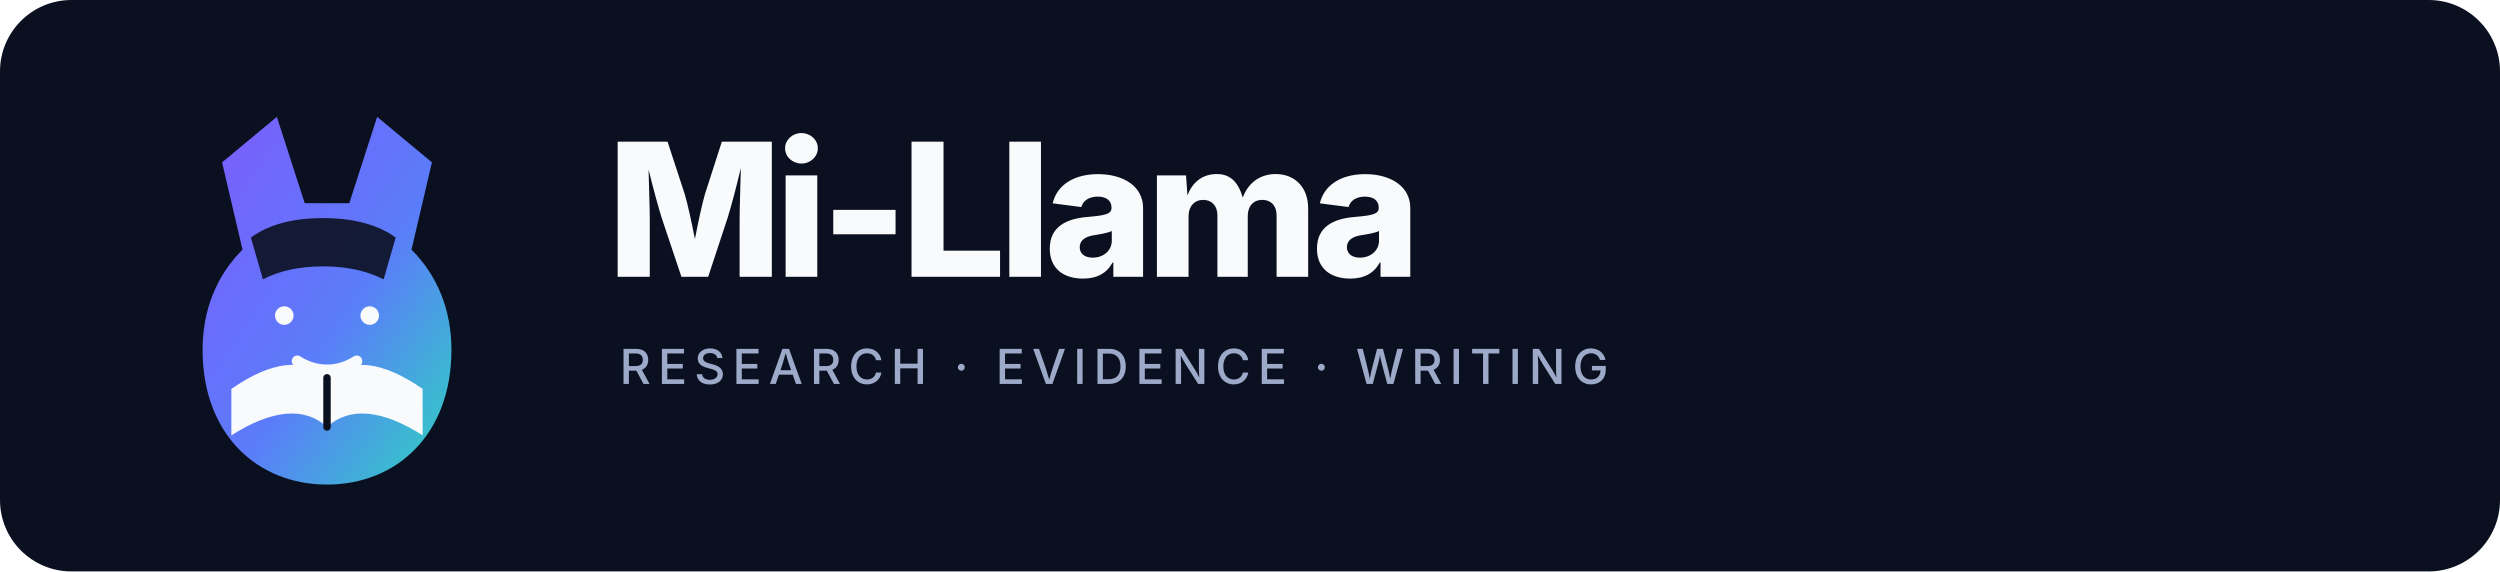
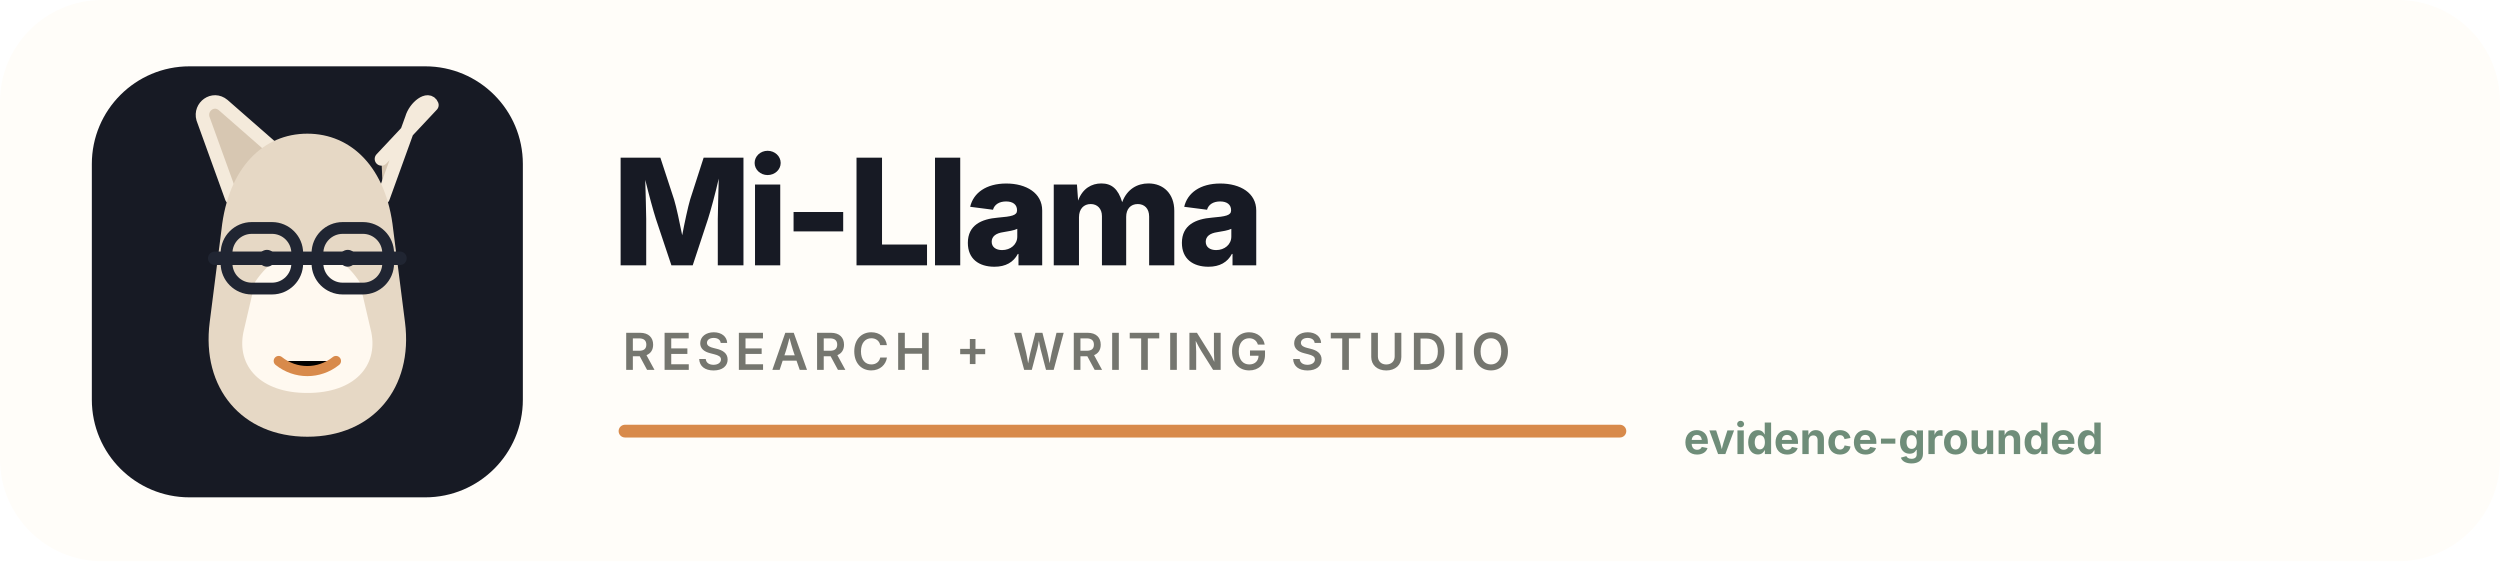
- <svg xmlns="http://www.w3.org/2000/svg" viewBox="0 0 1400 320" role="img" aria-labelledby="title desc">
-   <defs>
-     <linearGradient id="g" x1="0" y1="0" x2="1" y2="1">
-       <stop offset="0" stop-color="#7C5CFC" />
-       <stop offset="0.55" stop-color="#5B7CFA" />
-       <stop offset="1" stop-color="#2DD4BF" />
-     </linearGradient>
-   </defs>
-   <rect width="1400" height="320" rx="40" fill="#0B1020" />
-   <g transform="translate(50 28) scale(.52)">
-     <path d="M143 121 202 72l30 93h48l30-93 59 49-22 94c28 28 43 65 43 108 0 91-59 145-134 145s-134-54-134-145c0-43 15-80 43-108l-22-94Z" fill="url(#g)" />
-     <path d="M174 202c19-14 45-21 78-21 32 0 59 7 78 21l-13 45c-18-9-39-14-65-14s-48 5-65 14l-13-45Z" fill="#0B1020" opacity=".9" />
-     <circle cx="210" cy="286" r="10" fill="#F8FAFC" />
-     <circle cx="302" cy="286" r="10" fill="#F8FAFC" />
-     <path d="M224 335c20 13 44 13 64 0" fill="none" stroke="#F8FAFC" stroke-width="12" stroke-linecap="round" />
-     <path d="M153 365c43-30 78-34 103-12 25-22 60-18 103 12v50c-44-28-79-31-103-9-24-22-59-19-103 9v-50Z" fill="#F8FAFC" />
-     <path d="M256 353v53" stroke="#0B1020" stroke-width="8" stroke-linecap="round" />
+ <svg xmlns="http://www.w3.org/2000/svg" width="980" height="220" viewBox="0 0 980 220" role="img" aria-labelledby="title desc">
+   <rect width="980" height="220" rx="40" fill="#FFFDF9" />
+   <g transform="translate(36 26) scale(.66)">
+     <rect width="256" height="256" rx="58" fill="#171A24" />
+     <path d="M83 78 66 31c-2-7 6-13 12-8l32 28M173 78l17-47c2-7 10-13 12-8l-30 32" fill="#D7C7B2" stroke="#F4EADB" stroke-width="8" stroke-linecap="round" stroke-linejoin="round" />
+     <path d="M77 97c4-37 25-57 51-57s47 20 51 57l7 55c5 39-19 68-58 68s-63-29-58-68l7-55Z" fill="#E6D8C5" />
+     <path d="M97 128c8-12 18-18 31-18s23 6 31 18l7 30c4 20-10 36-38 36s-42-16-38-36l7-30Z" fill="#FFF9F0" />
+     <path d="M73 114h48M135 114h48M121 114h14" stroke="#202532" stroke-width="8" stroke-linecap="round" />
+     <rect x="80" y="96" width="42" height="36" rx="15" fill="none" stroke="#202532" stroke-width="7" />
+     <rect x="134" y="96" width="42" height="36" rx="15" fill="none" stroke="#202532" stroke-width="7" />
+     <circle cx="104" cy="114" r="5" fill="#202532" />
+     <circle cx="152" cy="114" r="5" fill="#202532" />
+     <path d="M111 175c10 8 24 8 34 0" stroke="#D88A4B" stroke-width="6" stroke-linecap="round" />
  </g>
-   <text x="340" y="155" fill="#F8FAFC" font-family="Inter, ui-sans-serif, system-ui, sans-serif" font-size="104" font-weight="760" letter-spacing="-4">Mi-Llama</text>
-   <text x="347" y="215" fill="#9CA9C8" font-family="Inter, ui-sans-serif, system-ui, sans-serif" font-size="27" font-weight="520" letter-spacing="4">RESEARCH · EVIDENCE · WRITING</text>
+   <text x="240" y="104" fill="#171A24" font-family="Inter,ui-sans-serif,system-ui,sans-serif" font-size="58" font-weight="800" letter-spacing="-2">Mi-Llama</text>
+   <text x="244" y="145" fill="#75766F" font-family="Inter,ui-sans-serif,system-ui,sans-serif" font-size="20" font-weight="600" letter-spacing="2">RESEARCH + WRITING STUDIO</text>
+   <path d="M245 169h390" stroke="#D88A4B" stroke-width="5" stroke-linecap="round" />
+   <text x="660" y="178" fill="#6F8D79" font-family="Inter,ui-sans-serif,system-ui,sans-serif" font-size="17" font-weight="700">evidence-grounded</text>
</svg>
